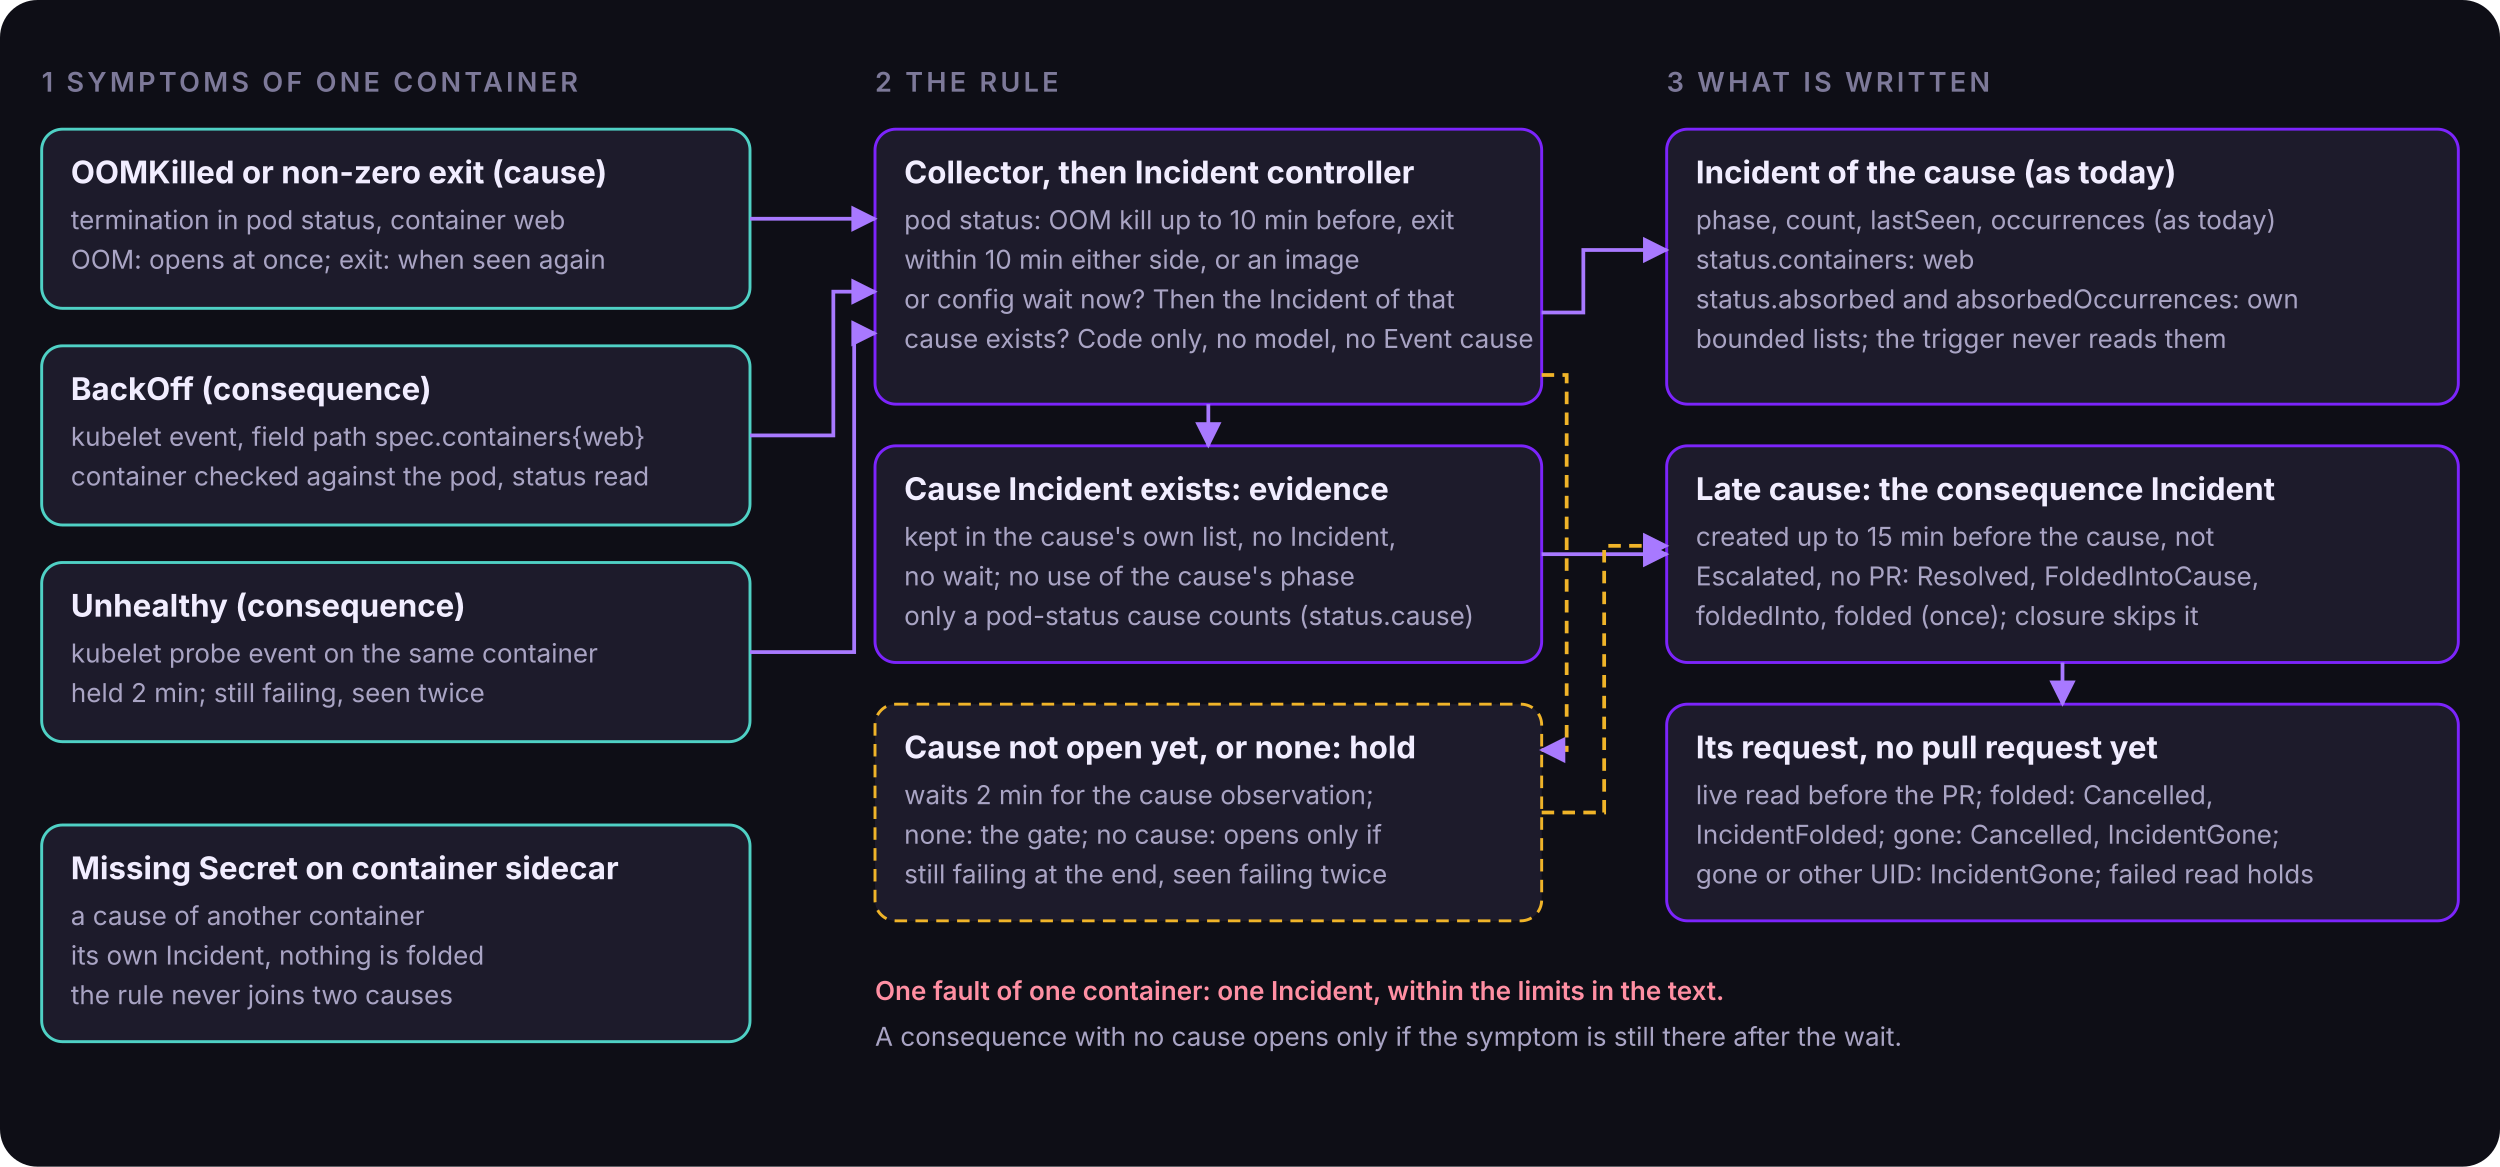
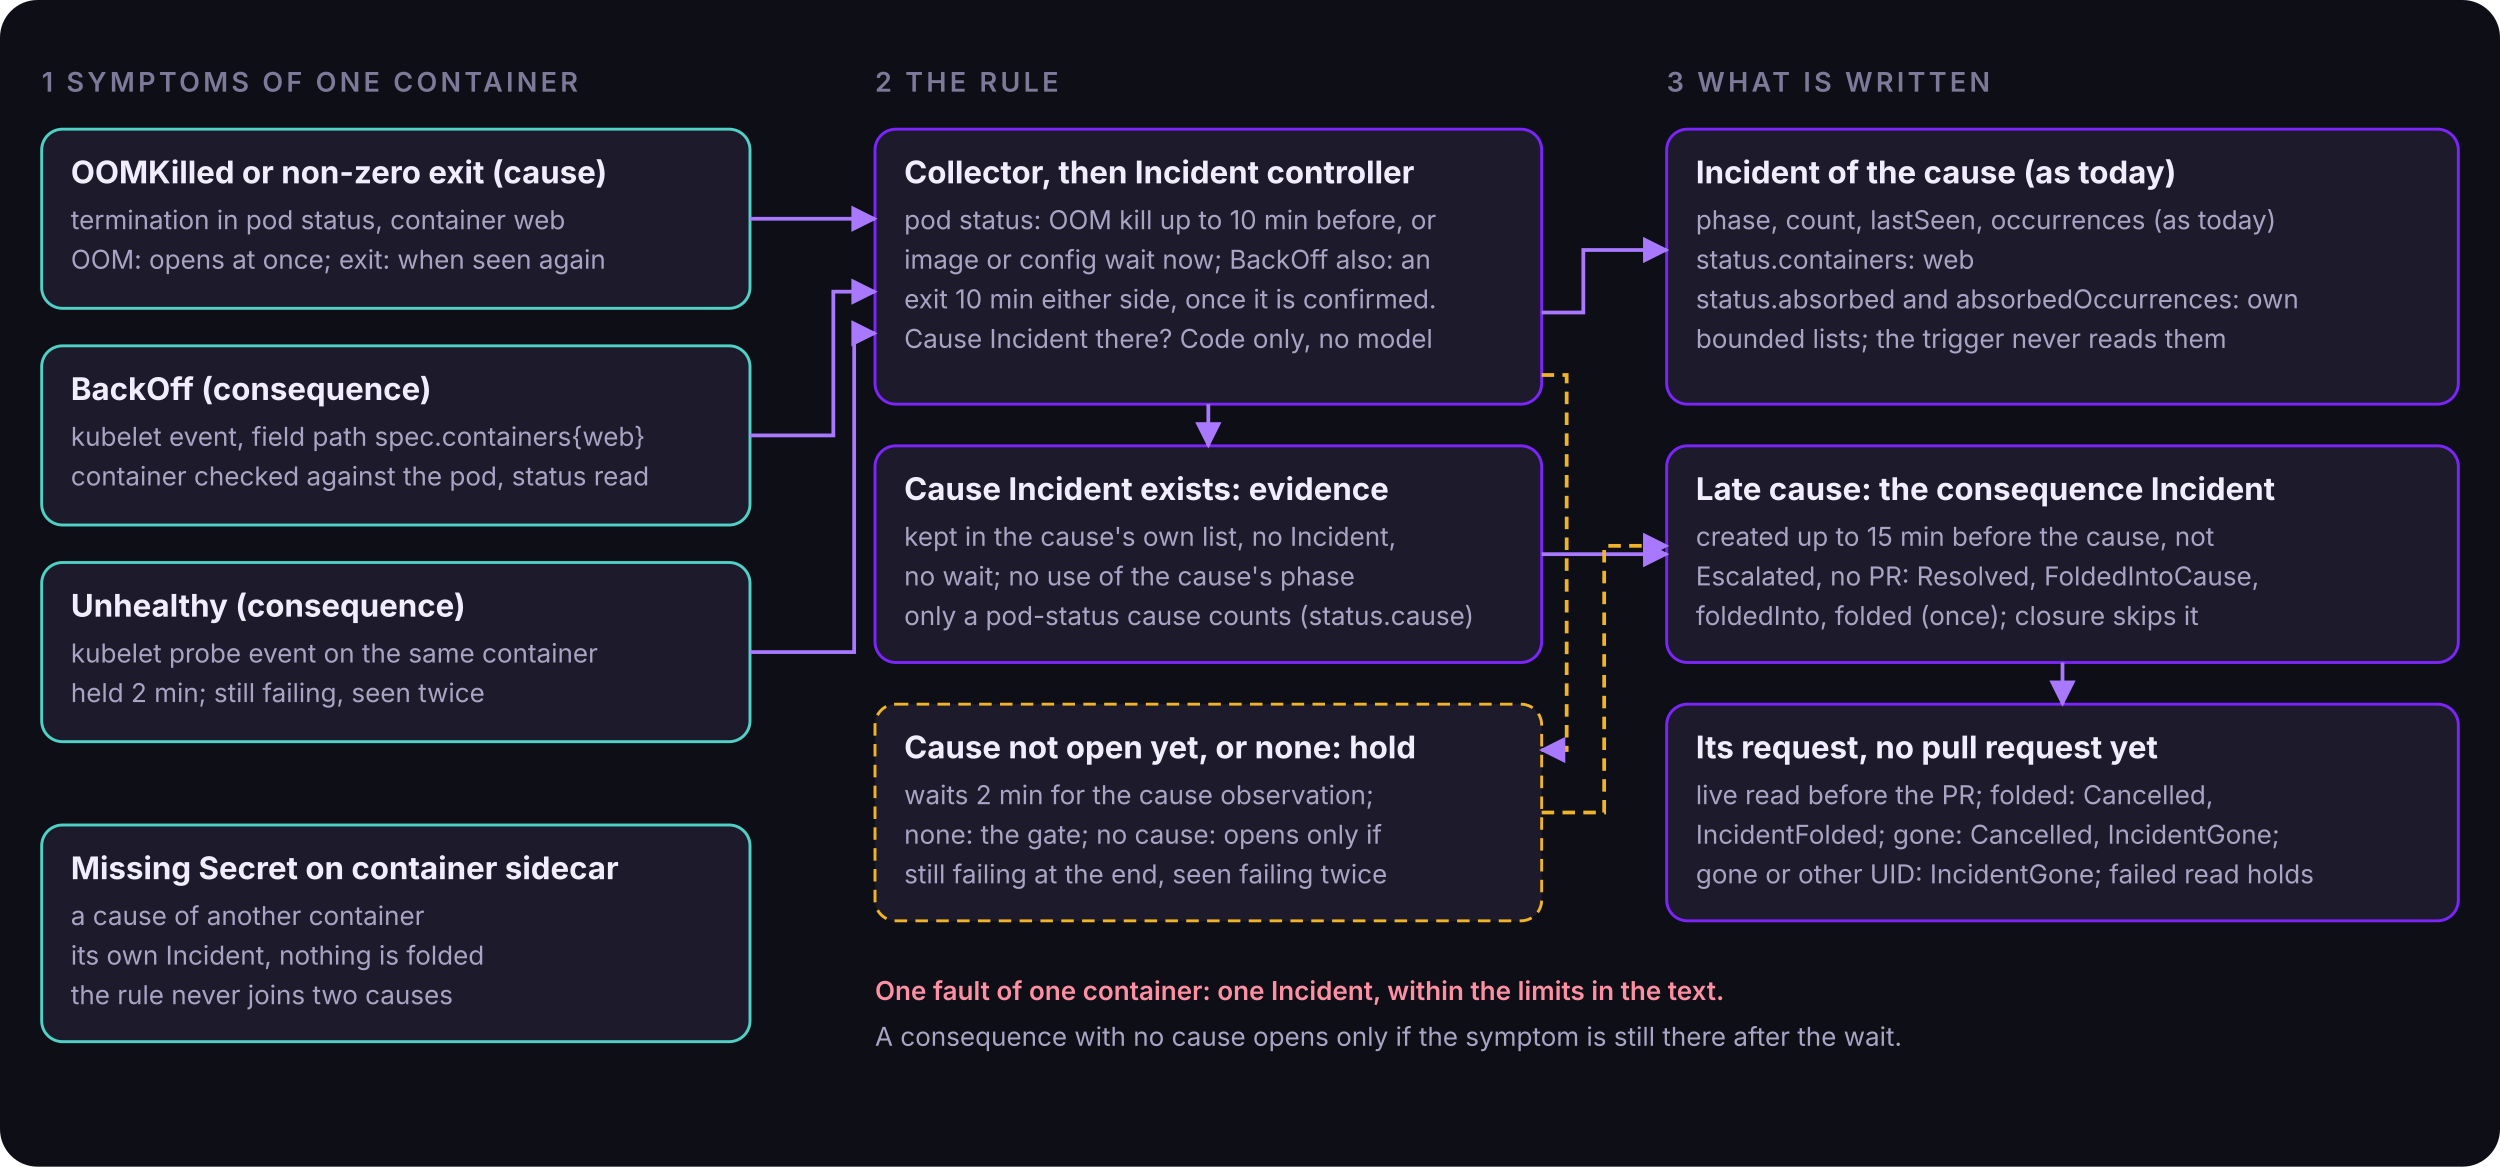
<svg xmlns="http://www.w3.org/2000/svg" viewBox="0 0 1200 560" role="img" aria-labelledby="t d" font-family="Inter, 'Segoe UI', system-ui, -apple-system, sans-serif">
  <defs>
    <marker id="a" viewBox="0 0 10 10" refX="9" refY="5" markerWidth="7" markerHeight="7" orient="auto-start-reverse">
      <path d="M0 0 10 5 0 10z" fill="#a879ff" />
    </marker>
    <style>
.bt{fill:#1d1b2b;stroke:#7c24fc;stroke-width:1.4}
.ext{fill:#1d1b2b;stroke:#4fd1c5;stroke-width:1.4}
.hold{fill:#1d1b2b;stroke:#f0b429;stroke-width:1.4;stroke-dasharray:6 4}
.lanet{fill:#7d7999;font-size:13px;font-weight:600;letter-spacing:.12em}
.h{fill:#f1edff;font-size:15px;font-weight:650}
.s{fill:#a9a4c4;font-size:12.5px}
.no{fill:#ff8fa3;font-size:12.5px;font-weight:600}
.fb{stroke:#a879ff;stroke-width:1.8;fill:none}
.dash{stroke:#f0b429;stroke-width:1.8;fill:none;stroke-dasharray:6 4}
</style>
  </defs>
  <rect width="1200" height="560" rx="18" fill="#0e0e16" />
  <text class="lanet" x="20" y="44">1  SYMPTOMS OF ONE CONTAINER</text>
  <text class="lanet" x="420" y="44">2  THE RULE</text>
  <text class="lanet" x="800" y="44">3  WHAT IS WRITTEN</text>
  <rect class="ext" x="20" y="62" width="340" height="86" rx="10" />
  <text class="h" x="34" y="88">OOMKilled or non-zero exit (cause)</text>
  <text class="s" x="34" y="110">termination in pod status, container web</text>
  <text class="s" x="34" y="129">OOM: opens at once; exit: when seen again</text>
  <rect class="ext" x="20" y="166" width="340" height="86" rx="10" />
  <text class="h" x="34" y="192">BackOff (consequence)</text>
  <text class="s" x="34" y="214">kubelet event, field path spec.containers{web}</text>
  <text class="s" x="34" y="233">container checked against the pod, status read</text>
  <rect class="ext" x="20" y="270" width="340" height="86" rx="10" />
  <text class="h" x="34" y="296">Unhealthy (consequence)</text>
  <text class="s" x="34" y="318">kubelet probe event on the same container</text>
  <text class="s" x="34" y="337">held 2 min; still failing, seen twice</text>
  <rect class="ext" x="20" y="396" width="340" height="104" rx="10" />
  <text class="h" x="34" y="422">Missing Secret on container sidecar</text>
  <text class="s" x="34" y="444">a cause of another container</text>
  <text class="s" x="34" y="463">its own Incident, nothing is folded</text>
  <text class="s" x="34" y="482">the rule never joins two causes</text>
  <rect class="bt" x="420" y="62" width="320" height="132" rx="10" />
  <text class="h" x="434" y="88">Collector, then Incident controller</text>
-   <text class="s" x="434" y="110">pod status: OOM kill up to 10 min before, exit</text>
-   <text class="s" x="434" y="129">within 10 min either side, or an image</text>
-   <text class="s" x="434" y="148">or config wait now? Then the Incident of that</text>
-   <text class="s" x="434" y="167">cause exists? Code only, no model, no Event cause</text>
+   <text class="s" x="434" y="110">pod status: OOM kill up to 10 min before, or</text>
+   <text class="s" x="434" y="129">image or config wait now; BackOff also: an</text>
+   <text class="s" x="434" y="148">exit 10 min either side, once it is confirmed.</text>
+   <text class="s" x="434" y="167">Cause Incident there? Code only, no model</text>
  <rect class="bt" x="420" y="214" width="320" height="104" rx="10" />
  <text class="h" x="434" y="240">Cause Incident exists: evidence</text>
  <text class="s" x="434" y="262">kept in the cause's own list, no Incident,</text>
  <text class="s" x="434" y="281">no wait; no use of the cause's phase</text>
  <text class="s" x="434" y="300">only a pod-status cause counts (status.cause)</text>
  <rect class="hold" x="420" y="338" width="320" height="104" rx="10" />
  <text class="h" x="434" y="364">Cause not open yet, or none: hold</text>
  <text class="s" x="434" y="386">waits 2 min for the cause observation;</text>
  <text class="s" x="434" y="405">none: the gate; no cause: opens only if</text>
  <text class="s" x="434" y="424">still failing at the end, seen failing twice</text>
  <path class="fb" d="M360 105 L420 105" marker-end="url(#a)" />
  <path class="fb" d="M360 209 L400 209 L400 140 L420 140" marker-end="url(#a)" />
  <path class="fb" d="M360 313 L410 313 L410 160 L420 160" marker-end="url(#a)" />
  <path class="fb" d="M580 194 L580 214" marker-end="url(#a)" />
  <path class="dash" d="M740 180 L752 180 L752 360 L740 360" marker-end="url(#a)" />
  <rect class="bt" x="800" y="62" width="380" height="132" rx="10" />
  <text class="h" x="814" y="88">Incident of the cause (as today)</text>
  <text class="s" x="814" y="110">phase, count, lastSeen, occurrences (as today)</text>
  <text class="s" x="814" y="129">status.containers: web</text>
  <text class="s" x="814" y="148">status.absorbed and absorbedOccurrences: own</text>
  <text class="s" x="814" y="167">bounded lists; the trigger never reads them</text>
  <rect class="bt" x="800" y="214" width="380" height="104" rx="10" />
  <text class="h" x="814" y="240">Late cause: the consequence Incident</text>
  <text class="s" x="814" y="262">created up to 15 min before the cause, not</text>
  <text class="s" x="814" y="281">Escalated, no PR: Resolved, FoldedIntoCause,</text>
  <text class="s" x="814" y="300">foldedInto, folded (once); closure skips it</text>
  <rect class="bt" x="800" y="338" width="380" height="104" rx="10" />
  <text class="h" x="814" y="364">Its request, no pull request yet</text>
  <text class="s" x="814" y="386">live read before the PR; folded: Cancelled,</text>
  <text class="s" x="814" y="405">IncidentFolded; gone: Cancelled, IncidentGone;</text>
  <text class="s" x="814" y="424">gone or other UID: IncidentGone; failed read holds</text>
  <path class="fb" d="M740 266 L800 266" marker-end="url(#a)" />
  <path class="fb" d="M740 150 L760 150 L760 120 L800 120" marker-end="url(#a)" />
  <path class="fb" d="M990 318 L990 338" marker-end="url(#a)" />
  <path class="dash" d="M740 390 L770 390 L770 262 L800 262" marker-end="url(#a)" />
  <text class="no" x="420" y="480">One fault of one container: one Incident, within the limits in the text.</text>
  <text class="s" x="420" y="502">A consequence with no cause opens only if the symptom is still there after the wait.</text>
</svg>
